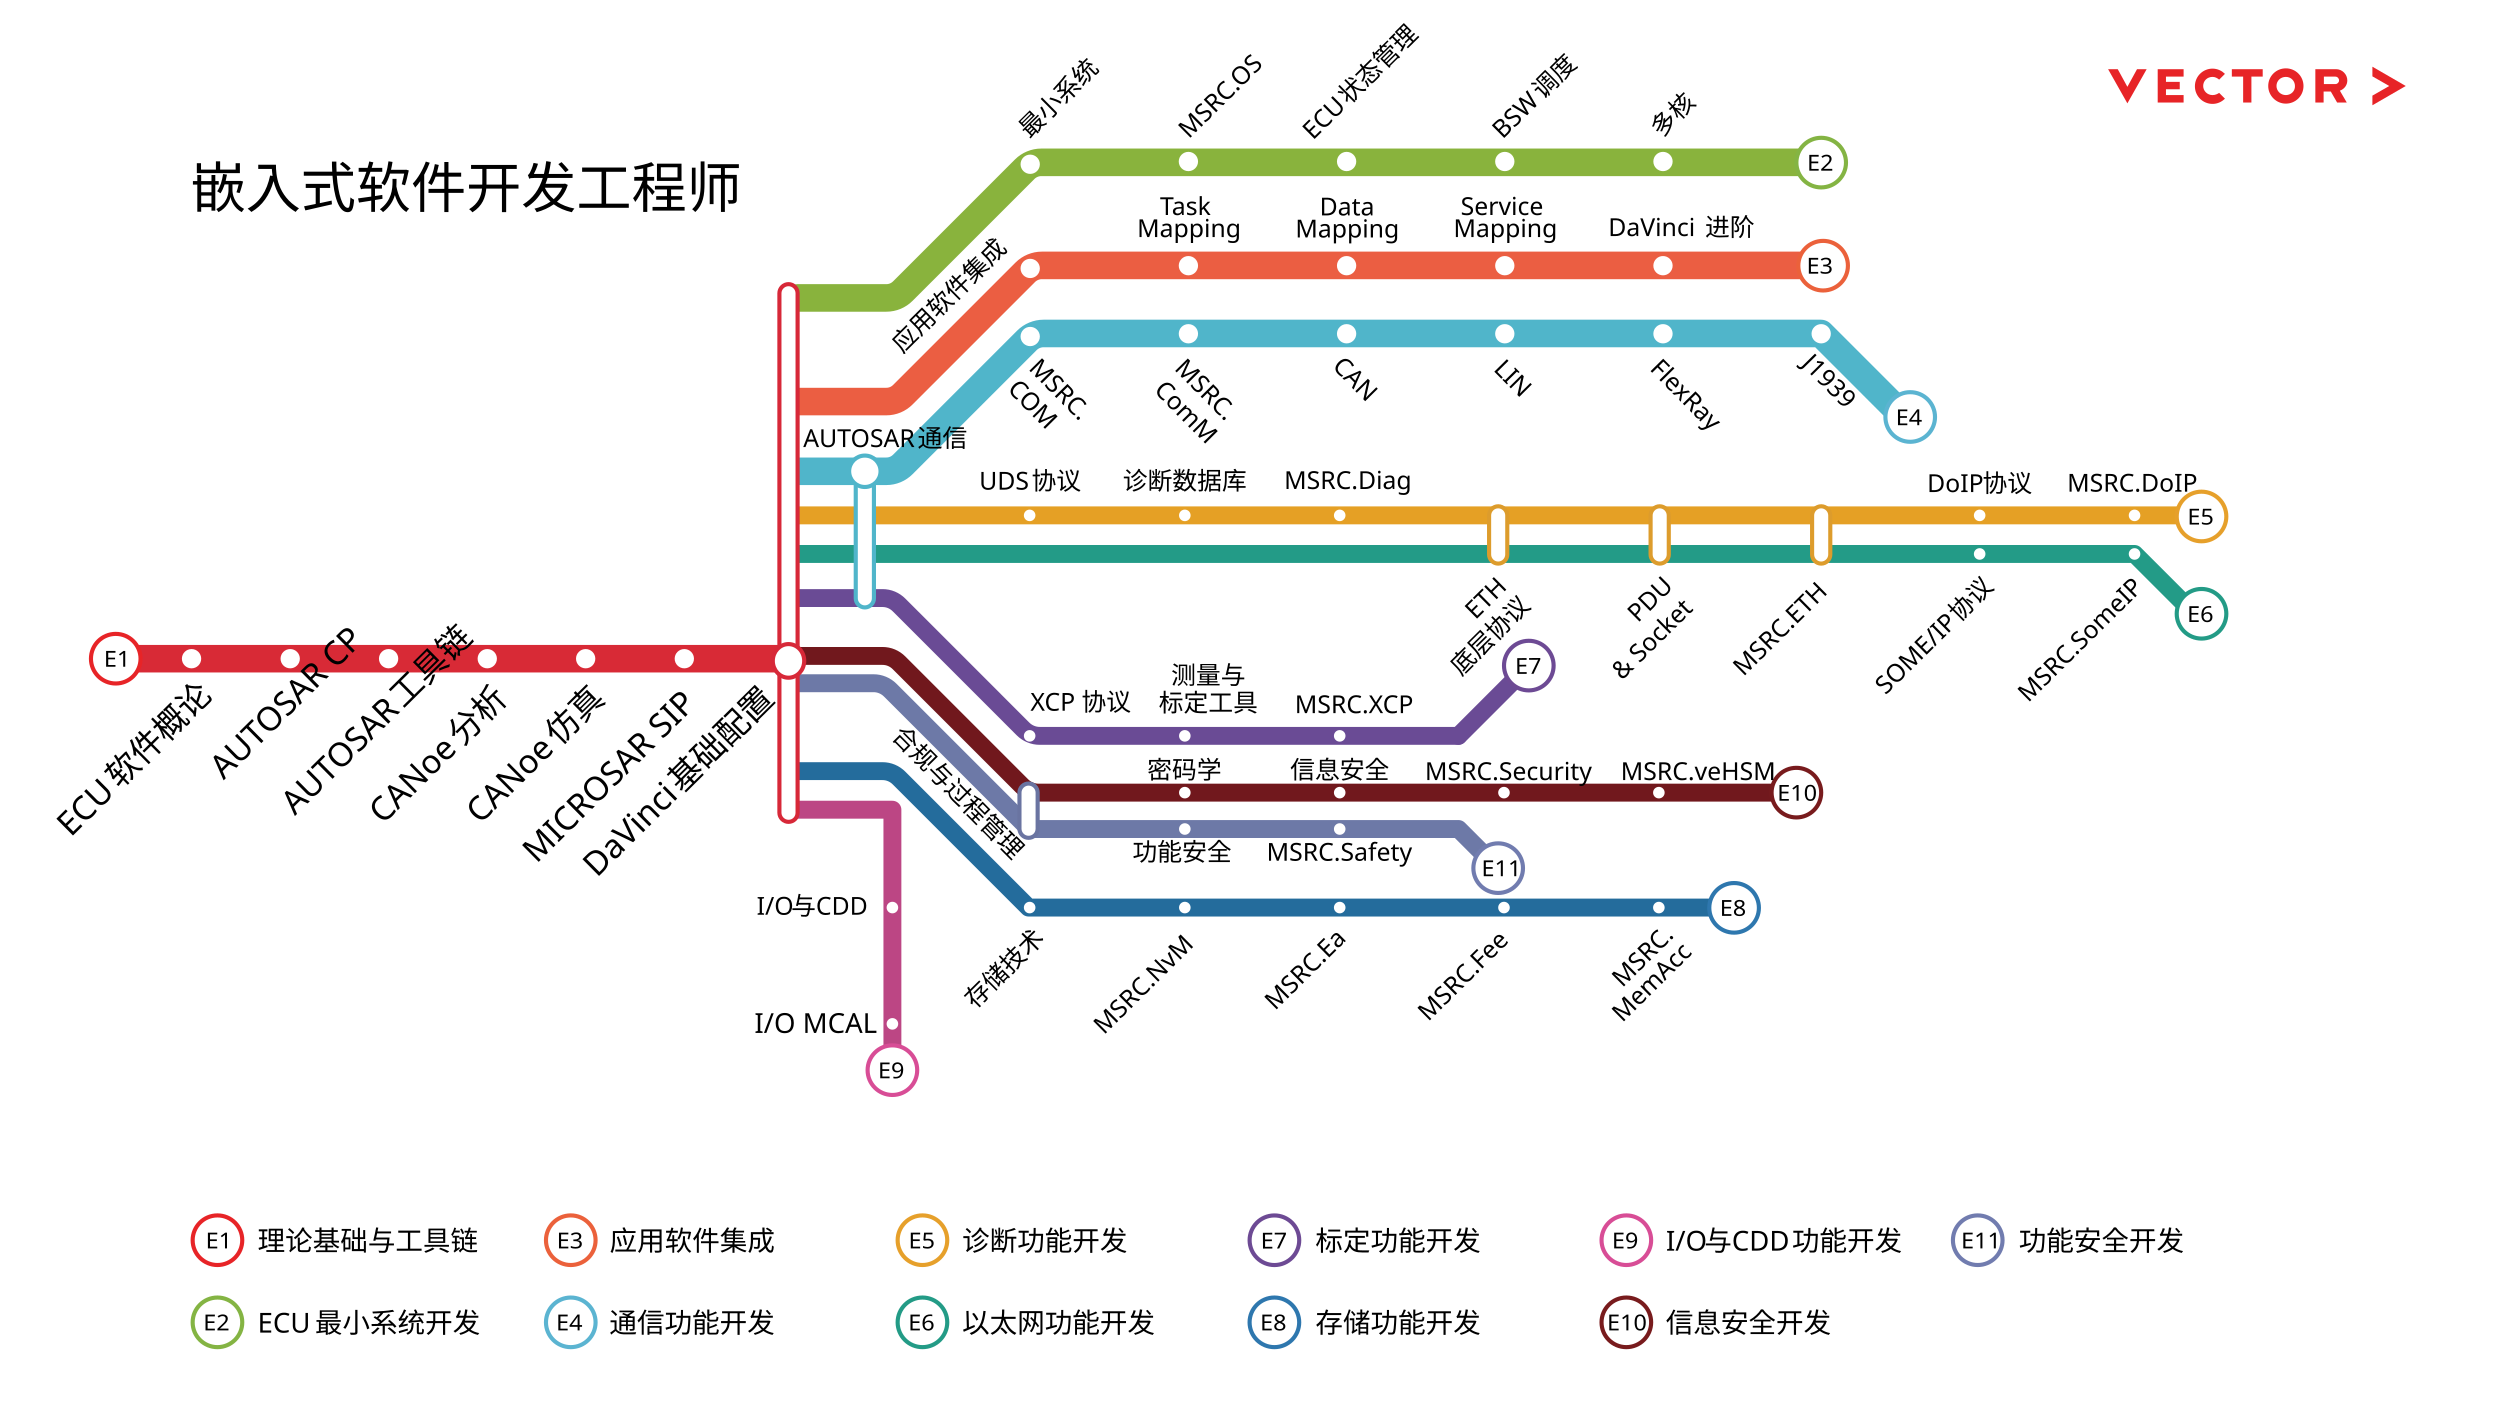
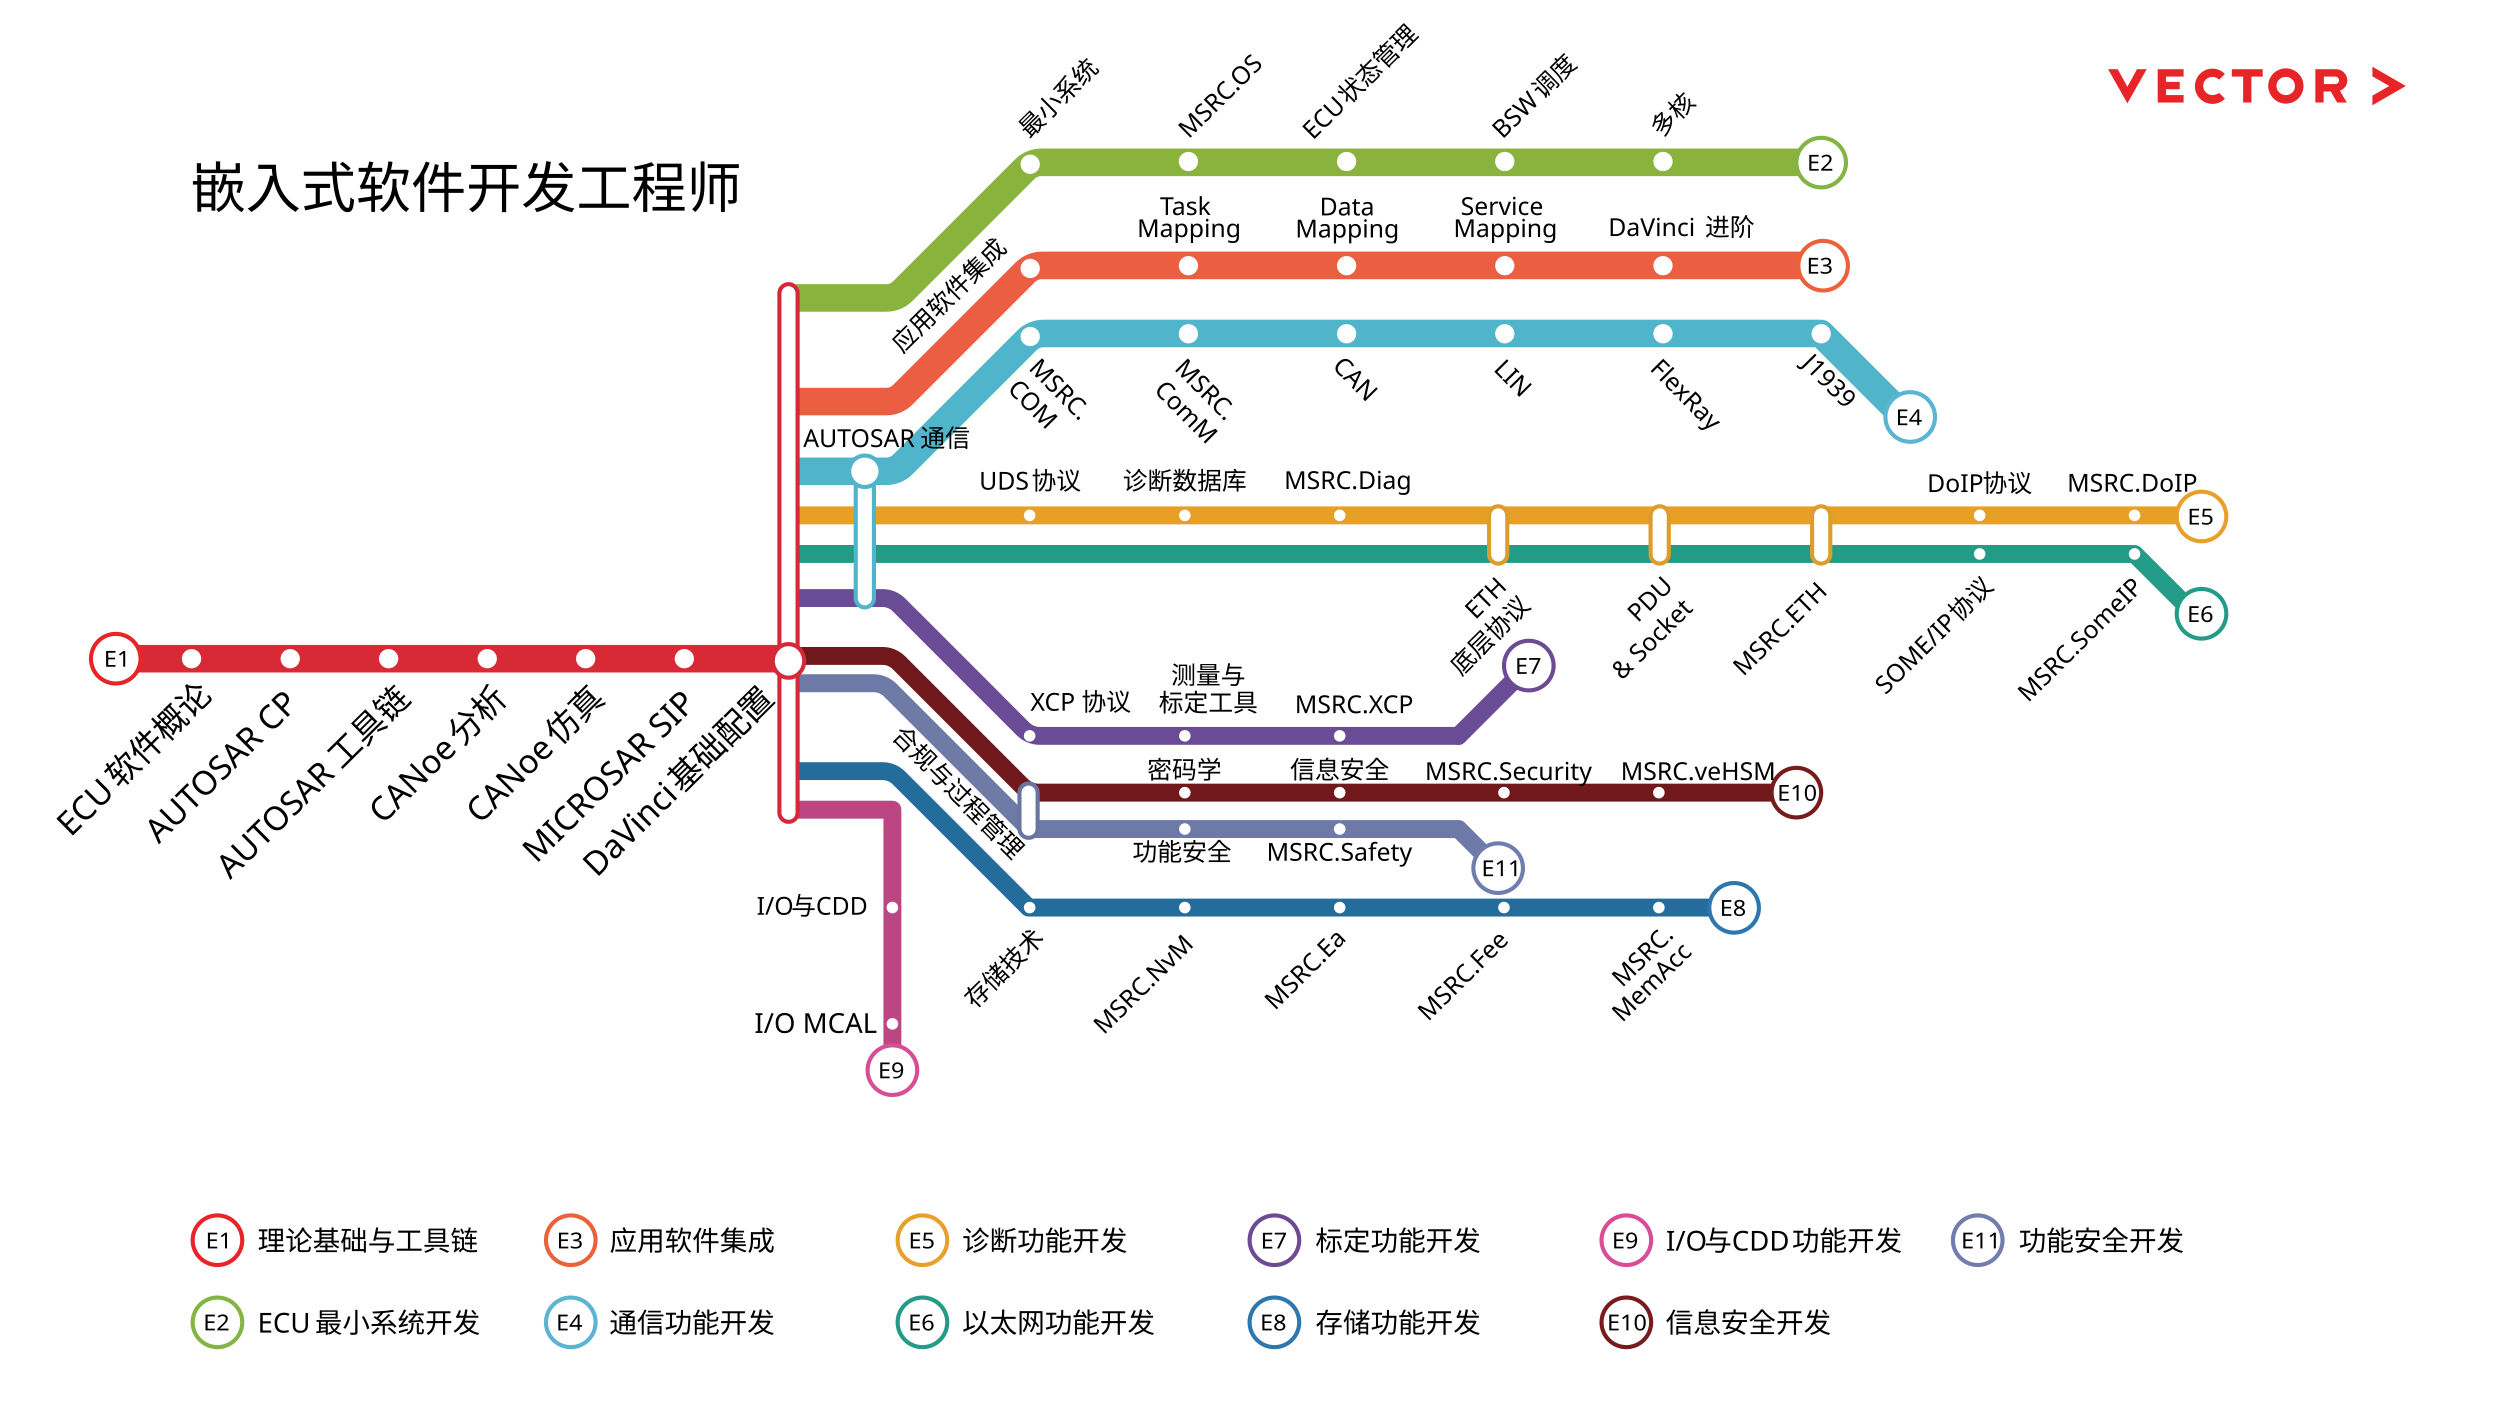
<svg xmlns="http://www.w3.org/2000/svg" version="1.1" x="0px" y="0px" viewBox="0 0 907.1 510.2" style="enable-background:new 0 0 907.1 510.2;" xml:space="preserve">
  <style type="text/css">
	.st0{fill:#FFFFFF;}
	.st1{fill:none;stroke:#D82A36;stroke-width:10;stroke-linecap:round;stroke-linejoin:round;stroke-miterlimit:10;}
	
		.st2{fill-rule:evenodd;clip-rule:evenodd;fill:none;stroke:#89B33D;stroke-width:6.5;stroke-linecap:round;stroke-linejoin:round;stroke-miterlimit:10;}
	
		.st3{fill-rule:evenodd;clip-rule:evenodd;fill:none;stroke:#EB5E42;stroke-width:6.5;stroke-linecap:round;stroke-linejoin:round;stroke-miterlimit:10;}
	.st4{fill:none;stroke:#50B5CA;stroke-width:10;stroke-linecap:round;stroke-linejoin:round;stroke-miterlimit:10;}
	.st5{fill:none;stroke:#E5A025;stroke-width:6.5;stroke-linecap:round;stroke-linejoin:round;stroke-miterlimit:10;}
	.st6{fill:none;stroke:#89B43B;stroke-width:6.5;stroke-linecap:round;stroke-linejoin:round;stroke-miterlimit:10;}
	.st7{fill:none;stroke:#89B33D;stroke-width:6.5;stroke-linecap:round;stroke-linejoin:round;stroke-miterlimit:10;}
	.st8{fill:none;stroke:#EB5E42;stroke-width:10;stroke-linecap:round;stroke-linejoin:round;stroke-miterlimit:10;}
	.st9{fill:none;stroke:#50B5CA;stroke-width:6.5;stroke-linecap:round;stroke-linejoin:round;stroke-miterlimit:10;}
	
		.st10{fill-rule:evenodd;clip-rule:evenodd;fill:none;stroke:#D82A36;stroke-width:10;stroke-linecap:round;stroke-linejoin:round;stroke-miterlimit:10;}
	.st11{fill:none;stroke:#EB5E42;stroke-width:6.5;stroke-linecap:round;stroke-linejoin:round;stroke-miterlimit:10;}
	
		.st12{fill-rule:evenodd;clip-rule:evenodd;fill:none;stroke:#50B5CA;stroke-width:6.5;stroke-linecap:round;stroke-linejoin:round;stroke-miterlimit:10;}
	
		.st13{fill-rule:evenodd;clip-rule:evenodd;fill:none;stroke:#E5A025;stroke-width:6.5;stroke-linecap:round;stroke-linejoin:round;stroke-miterlimit:10;}
	
		.st14{fill-rule:evenodd;clip-rule:evenodd;fill:none;stroke:#239B87;stroke-width:6.5;stroke-linecap:round;stroke-linejoin:round;stroke-miterlimit:10;}
	.st15{fill:none;stroke:#89B33D;stroke-width:10;stroke-linecap:round;stroke-linejoin:round;stroke-miterlimit:10;}
	.st16{fill:none;stroke:#E5A025;stroke-width:10;stroke-linecap:round;stroke-linejoin:round;stroke-miterlimit:10;}
	.st17{fill:none;stroke:#239B87;stroke-width:10;stroke-linecap:round;stroke-linejoin:round;stroke-miterlimit:10;}
	.st18{fill:none;stroke:#6A4B95;stroke-width:6.5;stroke-linecap:round;stroke-linejoin:round;stroke-miterlimit:10;}
	.st19{fill:none;stroke:#246C9C;stroke-width:6.5;stroke-linecap:round;stroke-linejoin:round;stroke-miterlimit:10;}
	.st20{fill:none;stroke:#BC4684;stroke-width:6.5;stroke-linecap:round;stroke-linejoin:round;stroke-miterlimit:10;}
	.st21{fill:none;stroke:#71181D;stroke-width:6.5;stroke-linecap:round;stroke-linejoin:round;stroke-miterlimit:10;}
	.st22{fill:none;stroke:#6B73A0;stroke-width:6.5;stroke-linecap:round;stroke-linejoin:round;stroke-miterlimit:10;}
	.st23{fill:none;stroke:#DFDB5F;stroke-width:6.5;stroke-linecap:round;stroke-linejoin:round;stroke-miterlimit:10;}
	.st24{fill:none;stroke:#239B87;stroke-width:6.5;stroke-linecap:round;stroke-linejoin:round;stroke-miterlimit:10;}
	.st25{fill:none;stroke:#6D79A7;stroke-width:6.5;stroke-linecap:round;stroke-linejoin:round;stroke-miterlimit:10;}
	.st26{display:none;}
	.st27{display:inline;opacity:0.5;fill:#DF5D42;}
	.st28{display:inline;}
	.st29{opacity:0.5;fill:#DF5D42;}
	.st30{display:inline;opacity:0.5;fill:#6C4A94;}
	.st31{display:inline;opacity:0.5;fill:#DD9C2C;}
	.st32{opacity:0.5;fill-rule:evenodd;clip-rule:evenodd;fill:#6A4A94;}
	.st33{opacity:0.5;fill-rule:evenodd;clip-rule:evenodd;fill:#E6B340;}
	.st34{display:inline;opacity:0.5;fill:#229C85;}
	.st35{opacity:0.5;fill:#229C85;}
	.st36{display:inline;opacity:0.5;fill:#89B43B;}
	.st37{opacity:0.5;fill:#DD9C2C;}
	.st38{opacity:0.5;fill:#4AACBE;}
	.st39{display:inline;opacity:0.5;fill:#8BB33D;}
	.st40{fill-rule:evenodd;clip-rule:evenodd;fill:#FFFFFF;stroke:#D72838;stroke-width:1.5;stroke-miterlimit:10;}
	.st41{fill-rule:evenodd;clip-rule:evenodd;fill:#FFFFFF;stroke:#4AACBE;stroke-width:1.5;stroke-miterlimit:10;}
	
		.st42{fill-rule:evenodd;clip-rule:evenodd;fill:#FFFFFF;stroke:#EB5E42;stroke-width:1.5;stroke-linecap:round;stroke-linejoin:round;stroke-miterlimit:10;}
	
		.st43{fill-rule:evenodd;clip-rule:evenodd;fill:none;stroke:#EB5E42;stroke-width:1.5;stroke-linecap:round;stroke-linejoin:round;stroke-miterlimit:10;}
	
		.st44{fill-rule:evenodd;clip-rule:evenodd;fill:#FFFFFF;stroke:#E5A025;stroke-width:1.5;stroke-linecap:round;stroke-linejoin:round;stroke-miterlimit:10;}
	.st45{fill-rule:evenodd;clip-rule:evenodd;fill:#FFFFFF;stroke:#DD9C2C;stroke-width:1.5;stroke-miterlimit:10;}
	.st46{fill-rule:evenodd;clip-rule:evenodd;fill:#FFFFFF;stroke:#6A74A1;stroke-width:1.5;stroke-miterlimit:10;}
	.st47{fill-rule:evenodd;clip-rule:evenodd;fill:#FFFFFF;stroke:#84AC3D;stroke-width:1.5;stroke-miterlimit:10;}
	
		.st48{fill-rule:evenodd;clip-rule:evenodd;fill:#FFFFFF;stroke:#50B5CA;stroke-width:1.5;stroke-linecap:round;stroke-linejoin:round;stroke-miterlimit:10;}
	.st49{fill-rule:evenodd;clip-rule:evenodd;fill:#FFFFFF;stroke:#DF5D42;stroke-width:1.5;stroke-miterlimit:10;}
	.st50{fill-rule:evenodd;clip-rule:evenodd;fill:#FFFFFF;stroke:#E72427;stroke-width:1.5;stroke-miterlimit:10;}
	.st51{fill-rule:evenodd;clip-rule:evenodd;fill:#FFFFFF;stroke:#84B443;stroke-width:1.5;stroke-miterlimit:10;}
	.st52{fill-rule:evenodd;clip-rule:evenodd;fill:#FFFFFF;stroke:#EB613B;stroke-width:1.5;stroke-miterlimit:10;}
	.st53{fill-rule:evenodd;clip-rule:evenodd;fill:#FFFFFF;stroke:#5BB4D1;stroke-width:1.5;stroke-miterlimit:10;}
	.st54{fill-rule:evenodd;clip-rule:evenodd;fill:#FFFFFF;stroke:#E6A02B;stroke-width:1.5;stroke-miterlimit:10;}
	
		.st55{fill-rule:evenodd;clip-rule:evenodd;fill:none;stroke:#239B86;stroke-width:1.5;stroke-linecap:round;stroke-linejoin:round;stroke-miterlimit:10;}
	
		.st56{fill-rule:evenodd;clip-rule:evenodd;fill:#FFFFFF;stroke:#239B86;stroke-width:1.5;stroke-linecap:round;stroke-linejoin:round;stroke-miterlimit:10;}
	.st57{font-family:'Inter-Regular-Adobe';}
	.st58{font-size:8px;}
	.st59{fill:none;}
	.st60{font-family:'NotoSansCJKsc-Medium-GBpc-EUC-H';}
	.st61{font-size:10px;}
	
		.st62{fill-rule:evenodd;clip-rule:evenodd;fill:none;stroke:#6D4A94;stroke-width:1.5;stroke-linecap:round;stroke-linejoin:round;stroke-miterlimit:10;}
	
		.st63{fill-rule:evenodd;clip-rule:evenodd;fill:#FFFFFF;stroke:#6D4A94;stroke-width:1.5;stroke-linecap:round;stroke-linejoin:round;stroke-miterlimit:10;}
	.st64{fill-rule:evenodd;clip-rule:evenodd;fill:none;stroke:#2E77AE;stroke-width:1.5;stroke-miterlimit:10;}
	.st65{fill-rule:evenodd;clip-rule:evenodd;fill:#FFFFFF;stroke:#2E77AE;stroke-width:1.5;stroke-miterlimit:10;}
	
		.st66{fill-rule:evenodd;clip-rule:evenodd;fill:none;stroke:#D84D96;stroke-width:1.5;stroke-linecap:round;stroke-linejoin:round;stroke-miterlimit:22.926;}
	
		.st67{fill-rule:evenodd;clip-rule:evenodd;fill:#FFFFFF;stroke:#D84D96;stroke-width:1.5;stroke-linecap:round;stroke-linejoin:round;stroke-miterlimit:22.926;}
	
		.st68{fill-rule:evenodd;clip-rule:evenodd;fill:none;stroke:#781B1D;stroke-width:1.5;stroke-linecap:round;stroke-linejoin:round;stroke-miterlimit:10;}
	
		.st69{fill-rule:evenodd;clip-rule:evenodd;fill:#FFFFFF;stroke:#781B1D;stroke-width:1.5;stroke-linecap:round;stroke-linejoin:round;stroke-miterlimit:10;}
	.st70{fill-rule:evenodd;clip-rule:evenodd;fill:#FFFFFF;stroke:#717CAF;stroke-width:1.5;stroke-miterlimit:10;}
	
		.st71{fill-rule:evenodd;clip-rule:evenodd;fill:#FFFFFF;stroke:#F1EC5A;stroke-width:1.5;stroke-linecap:round;stroke-linejoin:round;stroke-miterlimit:22.926;}
	.st72{font-size:12px;}
	.st73{font-family:'NotoSansCJKsc-Regular-GBpc-EUC-H';}
	.st74{font-family:'SourceHanSansSC-Regular-GBpc-EUC-H';}
	.st75{font-size:9px;}
	.st76{font-family:'NotoSansCJKsc-Bold-GBpc-EUC-H';}
	.st77{font-size:20px;}
	.st78{fill:#E72427;}
</style>
  <g id="背景">
    <rect x="-8.5" y="-8.5" class="st0" width="924.1" height="527.2" />
  </g>
  <g id="线路">
    <line class="st1" x1="41.2" y1="239" x2="283.5" y2="239" />
    <line class="st5" x1="289.5" y1="187" x2="789.8" y2="187" />
    <polyline class="st24" points="289.5,201 774.5,201 795.8,222.3  " />
    <path class="st4" d="M289.5,171h32.1c2.3,0,4.4-0.9,6-2.5l45-45c1.6-1.6,3.8-2.5,6-2.5h282.1l25.9,25.9" />
    <path class="st18" d="M289.5,217h30.7c2.3,0,4.4,0.9,6,2.5l45,45c1.6,1.6,3.8,2.5,6,2.5h151.9" />
    <path class="st8" d="M289.5,145.7h32.1c2.3,0,4.4-0.9,6-2.5L372,98.8c1.6-1.6,3.8-2.5,6-2.5h276.6" />
    <path class="st15" d="M289.5,108.1h32.1c2.3,0,4.4-0.9,6-2.5l44.2-44.2c1.6-1.6,3.8-2.5,6-2.5h277.6" />
    <path class="st21" d="M289.5,238h30.7c2.3,0,4.4,0.9,6,2.5l44.6,44.6c1.6,1.6,3.8,2.5,6,2.5h268.4" />
    <path class="st25" d="M539.5,311.1l-10.3-10.3H373.4L323,250.4c-1.6-1.6-3.8-2.5-6-2.5h-30.9" />
    <path class="st19" d="M289.5,279.8h30.7c2.3,0,4.4,0.9,6,2.5l47,47h249.5" />
    <polyline class="st20" points="289.5,293.8 323.8,293.8 323.8,386  " />
    <line class="st18" x1="529.2" y1="267" x2="550.7" y2="245.5" />
  </g>
  <g id="延申" class="st26">
</g>
  <g id="站点">
    <path class="st40" d="M286.1,298.2L286.1,298.2c-1.8,0-3.3-1.5-3.3-3.3V106.4c0-1.8,1.5-3.3,3.3-3.3l0,0c1.8,0,3.3,1.5,3.3,3.3   v188.5C289.4,296.7,288,298.2,286.1,298.2z" />
    <ellipse class="st40" cx="286.1" cy="239.8" rx="5.7" ry="6.1" />
    <path class="st45" d="M543.6,204.5L543.6,204.5c-1.8,0-3.3-1.5-3.3-3.3V187c0-1.8,1.5-3.3,3.3-3.3l0,0c1.8,0,3.3,1.5,3.3,3.3v14.2   C546.9,203,545.4,204.5,543.6,204.5z" />
    <path class="st46" d="M373.2,304L373.2,304c-1.8,0-3.3-1.5-3.3-3.3v-13.1c0-1.8,1.5-3.3,3.3-3.3l0,0c1.8,0,3.3,1.5,3.3,3.3v13.1   C376.5,302.6,375,304,373.2,304z" />
    <path class="st45" d="M602.2,204.5L602.2,204.5c-1.8,0-3.3-1.5-3.3-3.3V187c0-1.8,1.5-3.3,3.3-3.3l0,0c1.8,0,3.3,1.5,3.3,3.3v14.2   C605.5,203,604,204.5,602.2,204.5z" />
    <path class="st45" d="M660.8,204.5L660.8,204.5c-1.8,0-3.3-1.5-3.3-3.3V187c0-1.8,1.5-3.3,3.3-3.3l0,0c1.8,0,3.3,1.5,3.3,3.3v14.2   C664.1,203,662.6,204.5,660.8,204.5z" />
    <g>
      <path class="st48" d="M313.8,220.4L313.8,220.4c-1.8,0-3.3-1.5-3.3-3.3v-48c0-1.8,1.5-3.3,3.3-3.3l0,0c1.8,0,3.3,1.5,3.3,3.3v48    C317.1,218.9,315.6,220.4,313.8,220.4z" />
      <circle class="st48" cx="313.8" cy="171" r="5.7" />
    </g>
    <circle class="st0" cx="69.5" cy="239" r="3.5" />
    <circle class="st0" cx="105.3" cy="239" r="3.5" />
    <circle class="st0" cx="141" cy="239" r="3.5" />
    <circle class="st0" cx="176.8" cy="239" r="3.5" />
    <circle class="st0" cx="212.5" cy="239" r="3.5" />
    <circle class="st0" cx="248.3" cy="239" r="3.5" />
    <circle class="st0" cx="373.8" cy="122.1" r="3.5" />
    <circle class="st0" cx="660.8" cy="121.1" r="3.5" />
    <circle class="st0" cx="603.4" cy="121.1" r="3.5" />
    <circle class="st0" cx="546" cy="121.1" r="3.5" />
    <circle class="st0" cx="488.6" cy="121.1" r="3.5" />
    <circle class="st0" cx="431.2" cy="121.1" r="3.5" />
    <circle class="st0" cx="373.8" cy="97.4" r="3.5" />
    <circle class="st0" cx="603.4" cy="96.4" r="3.5" />
    <circle class="st0" cx="546" cy="96.4" r="3.5" />
    <circle class="st0" cx="488.6" cy="96.4" r="3.5" />
    <circle class="st0" cx="431.2" cy="96.4" r="3.5" />
    <circle class="st0" cx="373.8" cy="59.6" r="3.5" />
    <circle class="st0" cx="603.4" cy="58.6" r="3.5" />
    <circle class="st0" cx="546" cy="58.6" r="3.5" />
    <circle class="st0" cx="488.6" cy="58.6" r="3.5" />
    <circle class="st0" cx="431.2" cy="58.6" r="3.5" />
    <circle class="st0" cx="373.6" cy="187" r="2.1" />
    <circle class="st0" cx="429.9" cy="187" r="2.1" />
    <circle class="st0" cx="486.1" cy="187" r="2.1" />
    <circle class="st0" cx="373.6" cy="267" r="2.1" />
    <circle class="st0" cx="429.9" cy="267" r="2.1" />
    <circle class="st0" cx="486.1" cy="267" r="2.1" />
    <circle class="st0" cx="373.6" cy="329.3" r="2.1" />
    <circle class="st0" cx="323.8" cy="329.3" r="2.1" />
    <circle class="st0" cx="323.8" cy="371.5" r="2.1" />
    <circle class="st0" cx="429.9" cy="329.3" r="2.1" />
    <circle class="st0" cx="486.1" cy="329.3" r="2.1" />
    <circle class="st0" cx="429.9" cy="287.6" r="2.1" />
    <circle class="st0" cx="486.1" cy="287.6" r="2.1" />
    <circle class="st0" cx="429.9" cy="300.8" r="2.1" />
    <circle class="st0" cx="486.1" cy="300.8" r="2.1" />
    <circle class="st0" cx="545.7" cy="287.6" r="2.1" />
    <circle class="st0" cx="601.9" cy="287.6" r="2.1" />
    <circle class="st0" cx="545.7" cy="329.3" r="2.1" />
    <circle class="st0" cx="601.9" cy="329.3" r="2.1" />
    <circle class="st0" cx="718.3" cy="187" r="2.1" />
    <circle class="st0" cx="774.5" cy="187" r="2.1" />
    <circle class="st0" cx="718.3" cy="201" r="2.1" />
    <circle class="st0" cx="774.5" cy="201" r="2.1" />
  </g>
  <g id="路线名">
    <g>
      <circle class="st50" cx="78.9" cy="450" r="9" />
      <text transform="matrix(1.0644 0 0 1 74.6021 452.9703)" class="st57 st58">E1</text>
    </g>
    <g>
      <circle class="st50" cx="42" cy="239" r="9" />
      <text transform="matrix(1.0644 0 0 1 37.6726 241.9153)" class="st57 st58">E1</text>
    </g>
    <rect x="93.5" y="445" class="st59" width="101.1" height="10.1" />
    <text transform="matrix(1 0 0 1 93.4535 453.7816)" class="st60 st61">理论基础与工具链</text>
    <g>
      <circle class="st51" cx="78.9" cy="479.8" r="9" />
      <text transform="matrix(1.0644 0 0 1 73.7371 482.7203)" class="st57 st58">E2</text>
    </g>
    <g>
      <circle class="st51" cx="660.8" cy="59" r="9" />
      <text transform="matrix(1.0644 0 0 1 655.6593 61.9153)" class="st57 st58">E2</text>
    </g>
    <rect x="93.5" y="474.7" class="st59" width="101.1" height="10.1" />
    <text transform="matrix(1 0 0 1 93.4535 483.5307)">
      <tspan x="0" y="0" class="st57 st61">ECU</tspan>
      <tspan x="20.8" y="0" class="st60 st61">最小系统开发</tspan>
    </text>
    <g>
      <circle class="st52" cx="207.1" cy="450" r="9" />
      <text transform="matrix(1.0644 0 0 1 201.9912 452.9703)" class="st57 st58">E3</text>
    </g>
    <g>
      <circle class="st52" cx="661.5" cy="96.4" r="9" />
      <text transform="matrix(1.0644 0 0 1 655.4847 99.2887)" class="st57 st58">E3</text>
    </g>
    <rect x="221.2" y="445" class="st59" width="101.1" height="10.1" />
    <text transform="matrix(1 0 0 1 221.1728 453.7806)" class="st60 st61">应用软件集成</text>
    <g>
      <circle class="st53" cx="207.1" cy="479.8" r="9" />
      <text transform="matrix(1.0644 0 0 1 201.75 482.7203)" class="st57 st58">E4</text>
    </g>
    <g>
      <circle class="st53" cx="693.1" cy="151.3" r="9" />
      <text transform="matrix(1.0644 0 0 1 687.832 154.2836)" class="st57 st58">E4</text>
    </g>
    <rect x="221.1" y="474.7" class="st59" width="101.1" height="10.1" />
    <text transform="matrix(1 0 0 1 221.113 483.5307)" class="st60 st61">通信功能开发</text>
    <g>
      <circle class="st54" cx="334.7" cy="450" r="9" />
      <text transform="matrix(1.0644 0 0 1 329.6411 452.9703)" class="st57 st58">E5</text>
    </g>
    <g>
      <circle class="st54" cx="798.8" cy="187.4" r="9" />
      <text transform="matrix(1.0644 0 0 1 793.6689 190.3319)" class="st57 st58">E5</text>
    </g>
    <rect x="349.1" y="445" class="st59" width="101.1" height="10.1" />
    <text transform="matrix(1 0 0 1 349.0774 453.7806)" class="st60 st61">诊断功能开发</text>
    <g>
      <circle class="st55" cx="334.7" cy="479.8" r="9" />
      <text transform="matrix(1.0644 0 0 1 329.5269 482.7203)" class="st57 st58">E6</text>
    </g>
    <g>
      <circle class="st56" cx="798.8" cy="222.7" r="9" />
      <text transform="matrix(1.0644 0 0 1 793.5546 225.682)" class="st57 st58">E6</text>
    </g>
    <rect x="349.1" y="474.7" class="st59" width="101.1" height="10.1" />
    <text transform="matrix(1 0 0 1 349.0774 483.5306)" class="st60 st61">以太网功能开发</text>
    <g>
      <ellipse transform="matrix(1 -6.751167e-03 6.751167e-03 1 -3.0277 3.1319)" class="st62" cx="462.4" cy="450" rx="9" ry="9" />
      <text transform="matrix(1.0644 -7.184699e-03 6.750000e-03 1 457.4392 453.0401)" class="st57 st58">E7</text>
    </g>
    <g>
      <ellipse transform="matrix(1 -6.751167e-03 6.751167e-03 1 -1.6179 3.7502)" class="st63" cx="554.7" cy="241.5" rx="9" ry="9" />
      <text transform="matrix(1.0644 -7.184699e-03 6.750000e-03 1 549.7233 244.5218)" class="st57 st58">E7</text>
    </g>
    <rect x="477.3" y="445" class="st59" width="101.1" height="10.1" />
    <text transform="matrix(1 0 0 1 477.2705 453.7806)" class="st60 st61">标定功能开发</text>
    <g>
      <circle class="st64" cx="462.4" cy="479.8" r="9" />
      <text transform="matrix(1.0644 0 0 1 457.1993 482.7203)" class="st57 st58">E8</text>
    </g>
    <g>
      <circle class="st65" cx="629.2" cy="329.4" r="9" />
      <text transform="matrix(1.0644 0 0 1 623.991 332.3102)" class="st57 st58">E8</text>
    </g>
    <rect x="477.3" y="474.7" class="st59" width="101.1" height="10.1" />
    <text transform="matrix(1 0 0 1 477.2704 483.5307)" class="st60 st61">存储功能开发</text>
    <g>
      <circle class="st66" cx="590.1" cy="450" r="9" />
      <text transform="matrix(1.0644 0 0 1 584.8605 452.9703)" class="st57 st58">E9</text>
    </g>
    <g>
      <circle class="st67" cx="323.8" cy="388.3" r="9" />
      <text transform="matrix(1.0644 0 0 1 318.5549 391.2467)" class="st57 st58">E9</text>
    </g>
    <rect x="604.5" y="445" class="st59" width="101.1" height="10.1" />
    <text transform="matrix(1 0 0 1 604.4679 453.7806)">
      <tspan x="0" y="0" class="st57 st61">I/O</tspan>
      <tspan x="13.9" y="0" class="st60 st61">与</tspan>
      <tspan x="23.9" y="0" class="st57 st61">CDD</tspan>
      <tspan x="45.7" y="0" class="st60 st61">功能开发</tspan>
    </text>
    <g>
      <circle class="st68" cx="590.1" cy="479.8" r="9" />
      <text transform="matrix(1.0644 0 0 1 583.0825 482.7203)" class="st57 st58">E10</text>
    </g>
    <g>
      <circle class="st69" cx="651.8" cy="287.6" r="9" />
      <text transform="matrix(1.0644 0 0 1 644.8381 290.5403)" class="st57 st58">E10</text>
    </g>
    <rect x="604.4" y="474.7" class="st59" width="101.1" height="10.1" />
    <text transform="matrix(1 0 0 1 604.4076 483.5307)" class="st60 st61">信息安全开发</text>
    <g>
      <circle class="st70" cx="717.6" cy="450" r="9" />
      <text transform="matrix(1.0644 0 0 1 711.537 452.9703)" class="st57 st58">E11</text>
    </g>
    <g>
      <circle class="st70" cx="543.6" cy="315" r="9" />
      <text transform="matrix(1.0644 0 0 1 537.5286 317.9101)" class="st57 st58">E11</text>
    </g>
    <rect x="732.5" y="445" class="st59" width="101.1" height="10.1" />
    <text transform="matrix(1 0 0 1 732.4706 453.7806)" class="st60 st61">功能安全开发</text>
  </g>
  <g id="站点文字">
    <text transform="matrix(0.711 -0.7032 0.7032 0.711 25.6598 303.9618)">
      <tspan x="0" y="0" class="st57 st72">ECU</tspan>
      <tspan x="24.9" y="0" class="st73 st72">软件概论</tspan>
    </text>
-     <text transform="matrix(0.711 -0.7032 0.7032 0.711 81.139 283.1483)" class="st57 st72">AUTOSAR CP</text>
-     <text transform="matrix(0.711 -0.7032 0.7032 0.711 106.9955 296.1083)">
+     <text transform="matrix(0.711 -0.7032 0.7032 0.711 57.619 306.4083)" class="st57 st72">AUTOSAR CP</text>
+     <text transform="matrix(0.711 -0.7032 0.7032 0.711 83.5325 319.3143)">
      <tspan x="0" y="0" class="st57 st72">AUTOSAR</tspan>
-       <tspan x="55.3" y="0" class="st73 st72">工具链</tspan>
+       <tspan x="56.7" y="0" class="st73 st72">工具链</tspan>
    </text>
    <text transform="matrix(0.711 -0.7032 0.7032 0.711 138.9122 299.326)">
      <tspan x="0" y="0" class="st57 st72">CANoe</tspan>
      <tspan x="40.3" y="0" class="st73 st72">分析</tspan>
    </text>
    <text transform="matrix(0.711 -0.7032 0.7032 0.711 174.1642 299.2479)">
      <tspan x="0" y="0" class="st57 st72">CANoe</tspan>
      <tspan x="40.3" y="0" class="st73 st72">仿真</tspan>
    </text>
    <text transform="matrix(0.711 -0.7032 0.7032 0.711 194.6415 313.5262)" class="st57 st72">MICROSAR SIP</text>
    <text transform="matrix(0.711 -0.7032 0.7032 0.711 216.5365 318.6346)">
      <tspan x="0" y="0" class="st57 st72">DaVinci</tspan>
      <tspan x="43.4" y="0" class="st73 st72">基础配置      </tspan>
    </text>
    <text transform="matrix(0.711 -0.7032 0.7032 0.711 327.3393 128.4228)" class="st74 st75">应用软件集成</text>
    <text transform="matrix(0.711 -0.7032 0.7032 0.711 373.4629 50.4485)" class="st73 st75">最小系统</text>
    <text transform="matrix(0.711 -0.7032 0.7032 0.711 431.3339 50.5557)" class="st57 st75">MSRC.OS</text>
    <text transform="matrix(0.711 -0.7032 0.7032 0.711 476.3796 51.0315)">
      <tspan x="0" y="0" class="st57 st75">ECU</tspan>
      <tspan x="18.2" y="0" class="st74 st75">状态管理</tspan>
    </text>
    <text transform="matrix(0.711 -0.7032 0.7032 0.711 545.188 50.6715)">
      <tspan x="0" y="0" class="st57 st75">BSW</tspan>
      <tspan x="20.5" y="0" class="st74 st75">调度</tspan>
    </text>
    <text transform="matrix(0.711 -0.7032 0.7032 0.711 602.7554 50.2027)" class="st74 st75">多核</text>
    <text transform="matrix(0.711 -0.7032 0.7032 0.711 353.7761 366.2151)" class="st74 st75">存储技术</text>
    <text transform="matrix(0.711 -0.7032 0.7032 0.711 400.5476 375.6429)" class="st57 st75">MSRC.NvM</text>
    <text transform="matrix(0.711 -0.7032 0.7032 0.711 462.635 366.8429)" class="st57 st75">MSRC.Ea</text>
    <text transform="matrix(0.711 -0.7032 0.7032 0.711 518.1936 370.8468)" class="st57 st75">MSRC.Fee</text>
    <text transform="matrix(0.711 -0.7032 0.7032 0.711 588.6324 358.5348)">
      <tspan x="0" y="0" class="st57 st75">MSRC.</tspan>
      <tspan x="-8.9" y="9" class="st57 st75">MemAcc</tspan>
    </text>
    <text transform="matrix(0.7032 0.711 -0.711 0.7032 323.1985 267.3769)" class="st74 st75">合规与过程管理</text>
    <text transform="matrix(0.7032 0.711 -0.711 0.7032 372.9059 133.8869)">
      <tspan x="0" y="0" class="st57 st75">MSRC.</tspan>
      <tspan x="0" y="10.8" class="st57 st75">COM</tspan>
    </text>
    <text transform="matrix(0.7032 0.711 -0.711 0.7032 425.8035 133.9669)">
      <tspan x="0" y="0" class="st57 st75">MSRC.</tspan>
      <tspan x="0.4" y="10.8" class="st57 st75">ComM</tspan>
    </text>
    <text transform="matrix(0.7032 0.711 -0.711 0.7032 483.1052 133.1933)" class="st57 st75">CAN</text>
    <text transform="matrix(0.7032 0.711 -0.711 0.7032 541.5861 134.2362)" class="st57 st75">LIN</text>
    <text transform="matrix(0.7032 0.711 -0.711 0.7032 598.291 134.0484)" class="st57 st75">FlexRay</text>
    <text transform="matrix(0.7032 0.711 -0.711 0.7032 653.4024 132.2431)" class="st57 st75">J1939</text>
    <rect x="394.4" y="70.2" class="st59" width="73.6" height="17.9" />
    <text transform="matrix(1 0 0 1 420.89 78.0196)">
      <tspan x="0" y="0" class="st57 st75">Task </tspan>
      <tspan x="-8.3" y="8" class="st57 st75">Mapping</tspan>
    </text>
    <rect x="451.8" y="70.4" class="st59" width="73.6" height="17.9" />
    <text transform="matrix(1 0 0 1 478.8051 78.1602)">
      <tspan x="0" y="0" class="st57 st75">Data</tspan>
      <tspan x="-8.8" y="8" class="st57 st75">Mapping</tspan>
    </text>
    <rect x="509.2" y="70.2" class="st59" width="73.6" height="27.6" />
    <text transform="matrix(1 0 0 1 529.9728 78.0196)">
      <tspan x="0" y="0" class="st57 st75">Service</tspan>
      <tspan x="-2.6" y="8" class="st57 st75">Mapping</tspan>
    </text>
    <rect x="569.6" y="77.7" class="st59" width="81" height="10.1" />
    <text transform="matrix(1 0 0 1 583.5349 85.6467)">
      <tspan x="0" y="0" class="st57 st75">DaVinci </tspan>
      <tspan x="35.1" y="0" class="st74 st75">进阶</tspan>
    </text>
    <rect x="337" y="169.7" class="st59" width="73.6" height="10.7" />
    <text transform="matrix(1 0 0 1 355.2706 177.6618)">
      <tspan x="0" y="0" class="st57 st75">UDS</tspan>
      <tspan x="19" y="0" class="st74 st75">协议</tspan>
    </text>
    <rect x="291.4" y="154.3" class="st59" width="73.6" height="10.7" />
    <text transform="matrix(1 0 0 1 291.4469 162.2032)">
      <tspan x="0" y="0" class="st57 st75">AUTOSAR</tspan>
-       <tspan x="41.5" y="0" class="st73 st75">通信</tspan>
+       <tspan x="42.5" y="0" class="st73 st75">通信</tspan>
    </text>
    <rect x="393.1" y="169.7" class="st59" width="73.6" height="10.7" />
    <text transform="matrix(1 0 0 1 407.3623 177.6618)" class="st74 st75">诊断数据库</text>
    <rect x="453.2" y="169.7" class="st59" width="73.6" height="10.7" />
    <text transform="matrix(1 0 0 1 465.9291 177.4282)" class="st57 st75">MSRC.Diag</text>
    <rect x="681.5" y="170.6" class="st59" width="73.6" height="10.7" />
    <text transform="matrix(1 0 0 1 699.2272 178.5368)">
      <tspan x="0" y="0" class="st57 st75">DoIP</tspan>
      <tspan x="20.1" y="0" class="st74 st75">协议</tspan>
    </text>
    <rect x="737.7" y="170.6" class="st59" width="73.6" height="10.7" />
    <text transform="matrix(1 0 0 1 750.0441 178.3913)" class="st57 st75">MSRC.DoIP</text>
    <text transform="matrix(0.711 -0.7032 0.7032 0.711 535.3188 225.0711)">
      <tspan x="0" y="0" class="st57 st75">ETH</tspan>
      <tspan x="-18.1" y="10.8" class="st74 st75">底层协议</tspan>
    </text>
    <text transform="matrix(0.711 -0.7032 0.7032 0.711 594.2613 226.1381)">
      <tspan x="0" y="0" class="st57 st75">PDU</tspan>
      <tspan x="-18.8" y="10.8" class="st57 st75">&amp; Socket</tspan>
    </text>
    <text transform="matrix(0.711 -0.7032 0.7032 0.711 632.5739 245.6376)" class="st57 st75">MSRC.ETH</text>
    <text transform="matrix(0.711 -0.7032 0.7032 0.711 684.1409 252.329)">
      <tspan x="0" y="0" class="st57 st75">SOME/IP</tspan>
      <tspan x="37.6" y="0" class="st74 st75">协议</tspan>
    </text>
    <text transform="matrix(0.711 -0.7032 0.7032 0.711 735.9066 255.118)" class="st57 st75">MSRC.SomeIP</text>
    <rect x="355.3" y="250" class="st59" width="73.6" height="10.3" />
    <text transform="matrix(1 0 0 1 373.8851 257.8791)">
      <tspan x="0" y="0" class="st57 st75">XCP</tspan>
      <tspan x="18.5" y="0" class="st74 st75">协议</tspan>
    </text>
    <rect x="401.6" y="240.3" class="st59" width="73.6" height="25.6" />
    <text transform="matrix(1 0 0 1 424.926 248.1844)">
      <tspan x="0" y="0" class="st74 st75">测量与</tspan>
      <tspan x="-4.5" y="10" class="st74 st75">标定工具</tspan>
    </text>
    <rect x="456.7" y="251" class="st59" width="73.6" height="10.3" />
    <text transform="matrix(1 0 0 1 469.8041 258.754)" class="st57 st75">MSRC.XCP</text>
    <rect x="393" y="274.6" class="st59" width="73.6" height="9.5" />
    <text transform="matrix(1 0 0 1 416.245 282.5182)" class="st74 st75">密码学</text>
    <rect x="449.3" y="274.6" class="st59" width="73.6" height="9.5" />
    <text transform="matrix(1 0 0 1 468.1108 282.5182)" class="st74 st75">信息安全</text>
    <rect x="510.8" y="275.1" class="st59" width="73.6" height="9.5" />
    <text transform="matrix(1 0 0 1 517.0209 283.0298)" class="st74 st75">MSRC.Security</text>
    <rect x="579.1" y="275.1" class="st59" width="73.6" height="9.5" />
    <text transform="matrix(1 0 0 1 588.0616 283.0298)" class="st74 st75">MSRC.veHSM</text>
    <rect x="392.1" y="304.4" class="st59" width="73.6" height="9.5" />
    <text transform="matrix(1 0 0 1 410.8966 312.3153)" class="st74 st75">功能安全</text>
    <rect x="449.3" y="304.4" class="st59" width="73.6" height="9.5" />
    <text transform="matrix(1 0 0 1 459.5703 312.3153)" class="st74 st75">MSRC.Safety</text>
    <rect x="258.3" y="324" class="st59" width="73.6" height="10.7" />
    <text transform="matrix(1 0 0 1 274.5347 331.9037)">
      <tspan x="0" y="0" class="st57 st75">I/O</tspan>
      <tspan x="12.5" y="0" class="st74 st75">与</tspan>
      <tspan x="21.5" y="0" class="st57 st75">CDD</tspan>
    </text>
    <rect x="259.8" y="366.2" class="st59" width="73.6" height="10.7" />
    <text transform="matrix(1 0 0 1 273.7167 374.7881)" class="st57 st61">I/O MCAL</text>
  </g>
  <g id="路线序号">
</g>
  <g id="标题">
    <text transform="matrix(1 0 0 1 69.1391 75.3467)" class="st76 st77">嵌入式软件开发工程师</text>
    <g>
      <polygon class="st78" points="860.8,27.7 860.8,24.2 872.9,31.2 860.8,38.2 860.8,34.7 866.9,31.2   " />
      <path class="st78" d="M775.4,25.1l-3.5,6.4l-3.5-6.4h-3.5l7,12.4l7-12.4H775.4z M802.8,34.5c-1.9,0-3.4-1.5-3.4-3.3    c0-1.9,1.5-3.3,3.4-3.3c0.9,0,1.7,0.4,2.4,1l2.1-2.1c-1.1-1.1-2.7-1.9-4.5-1.9c-3.5,0-6.4,2.8-6.4,6.4s2.9,6.4,6.4,6.4    c1.7,0,3.3-0.7,4.5-1.9l-2.1-2.1C804.6,34.1,803.8,34.5,802.8,34.5L802.8,34.5z M809.8,27.8h4.1v9.4h3v-9.4h4.1v-2.7h-11.2V27.8z     M782.9,37.2h9.4v-2.7h-6.4v-2.1h5v-2.7h-5v-1.9h6.4v-2.7h-9.4V37.2z M829.4,24.8c-3.5,0-6.4,2.8-6.4,6.4c0,3.5,2.9,6.4,6.4,6.4    c3.5,0,6.4-2.8,6.4-6.4C835.8,27.7,833,24.8,829.4,24.8 M829.4,34.5c-1.9,0-3.4-1.5-3.4-3.3c0-1.9,1.5-3.3,3.4-3.3    c1.9,0,3.3,1.5,3.3,3.3C832.8,33,831.3,34.5,829.4,34.5 M851.7,29.2c0-2.2-1.8-4.1-4.1-4.1h-7.5v12.1h3v-4h2.6l2.3,4h3.5l-2.5-4.3    C850.7,32.3,851.7,30.8,851.7,29.2L851.7,29.2z M847.4,30.5h-4.2v-2.7h4.2c0.7,0,1.3,0.6,1.3,1.4    C848.7,29.9,848.1,30.5,847.4,30.5" />
    </g>
  </g>
</svg>
